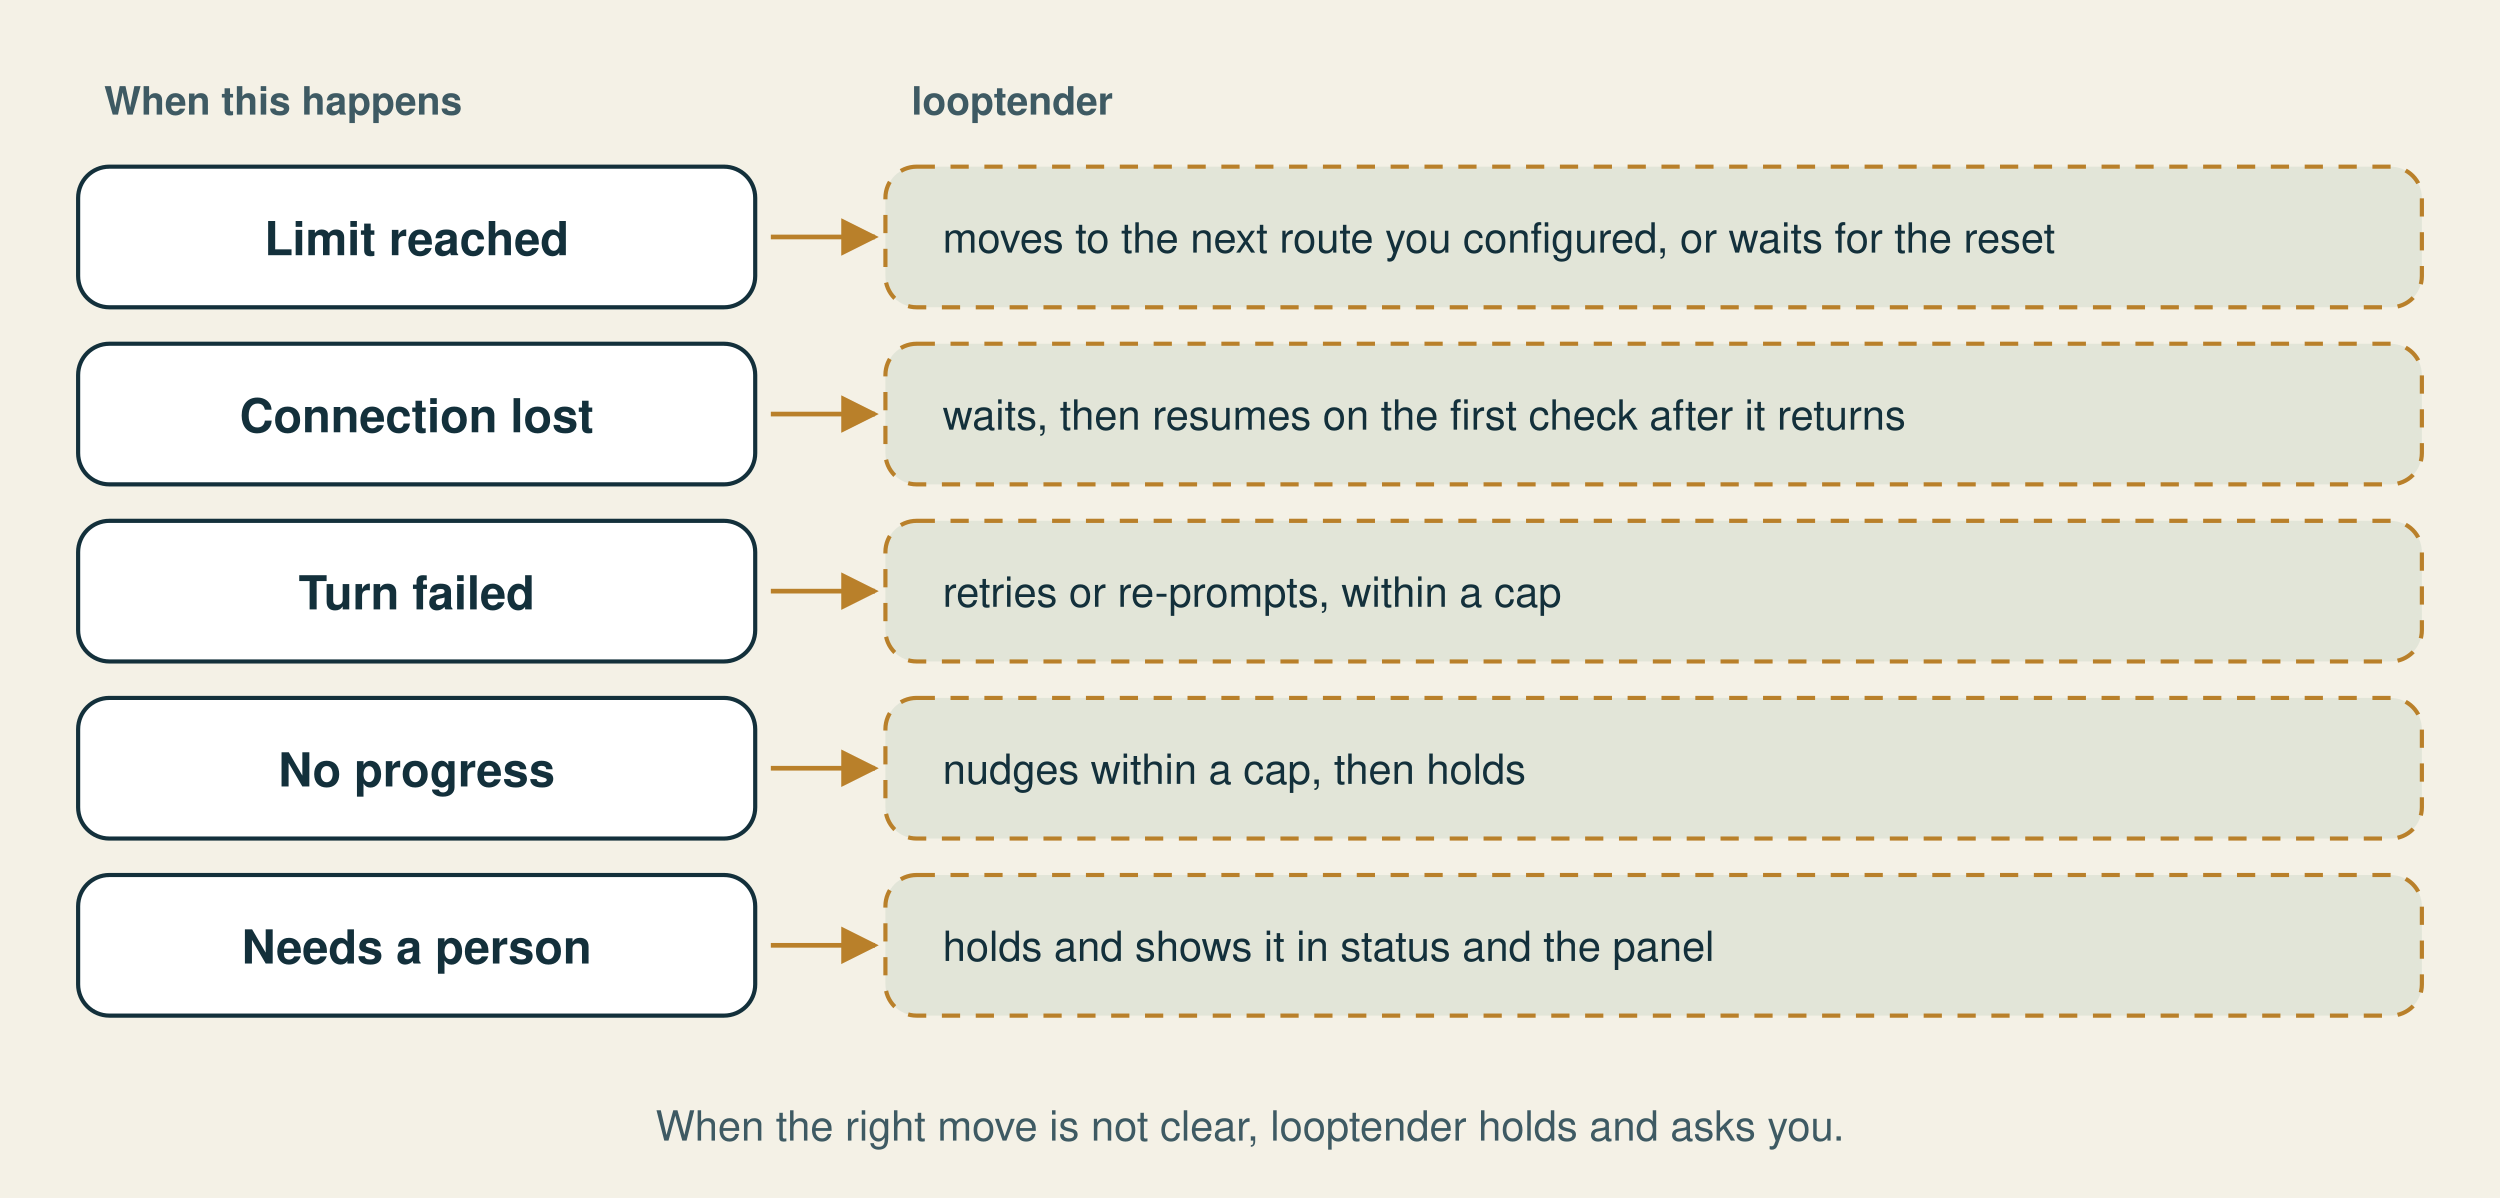
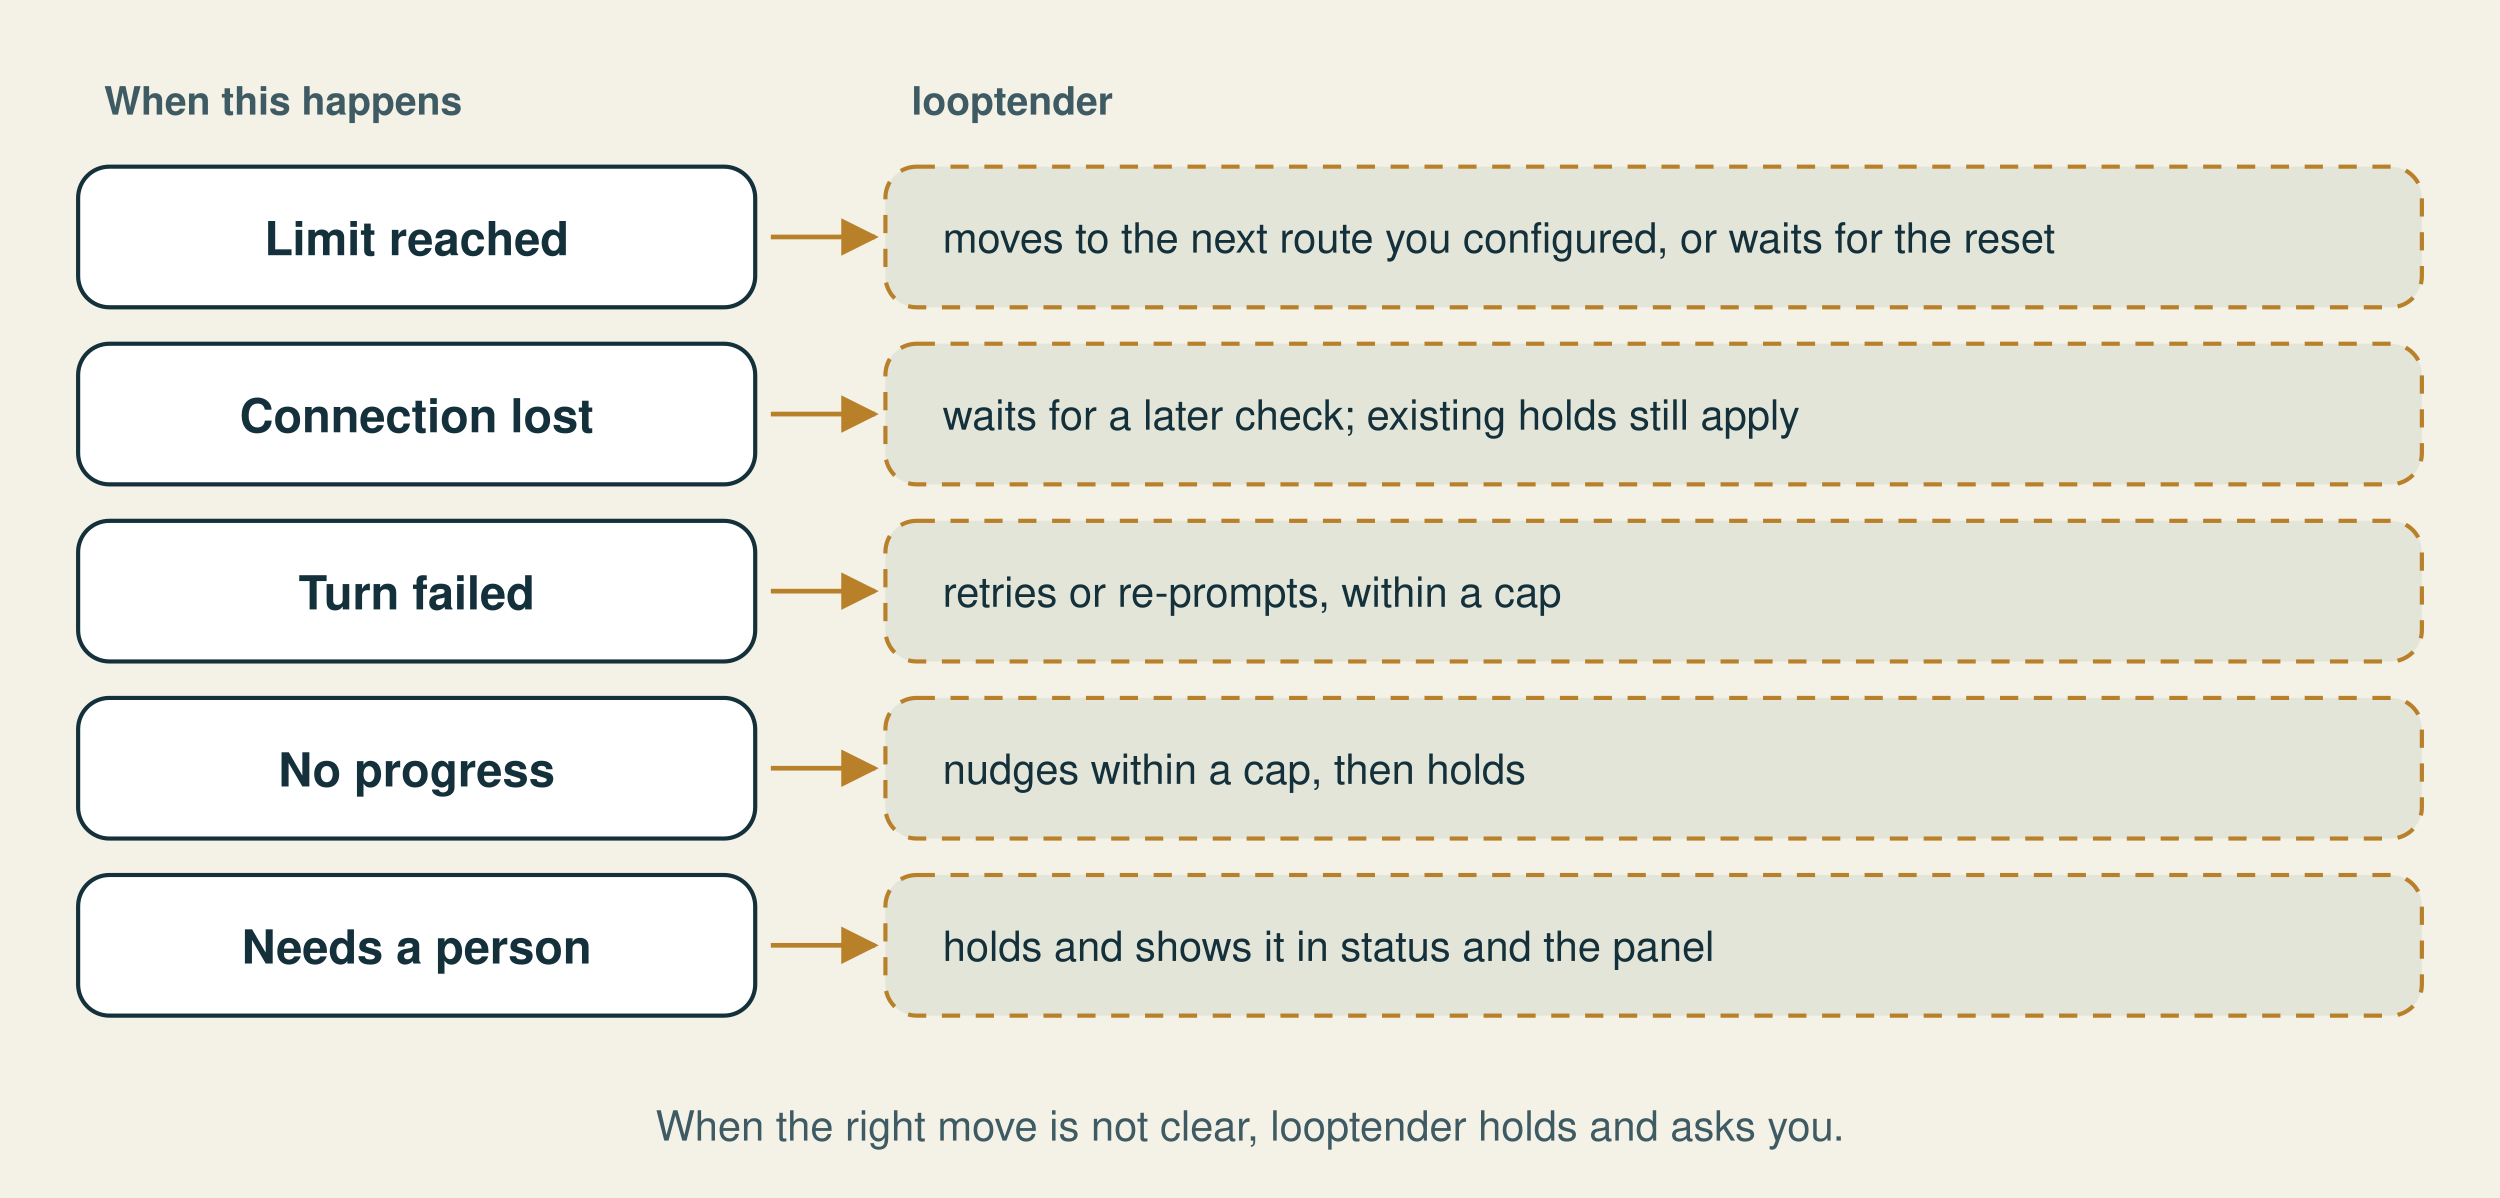
<svg xmlns="http://www.w3.org/2000/svg" width="960" height="460" viewBox="0 0 960 460" role="img" aria-labelledby="t d" font-family="-apple-system, BlinkMacSystemFont, 'Segoe UI', Helvetica, Arial, sans-serif">
  <defs>
    <marker id="a" viewBox="0 0 10 10" refX="9" refY="5" markerWidth="8" markerHeight="8" orient="auto-start-reverse">
      <path d="M0 0 L10 5 L0 10 Z" fill="#B9802A" />
    </marker>
  </defs>
  <rect width="100%" height="100%" fill="#F4F1E6" />
  <text x="40" y="44" font-size="15" font-weight="600" fill="#3E5A63">When this happens</text>
  <text x="350" y="44" font-size="15" font-weight="600" fill="#3E5A63">looptender</text>
  <rect x="30" y="64" width="260" height="54" rx="12" fill="#FFFFFF" stroke="#13303B" stroke-width="1.6" />
  <text x="160" y="98" text-anchor="middle" font-size="18" font-weight="600" fill="#13303B">Limit reached</text>
  <line x1="296" y1="91" x2="336" y2="91" stroke="#B9802A" stroke-width="1.8" marker-end="url(#a)" />
  <rect x="340" y="64" width="590" height="54" rx="12" fill="#A3BBA8" fill-opacity="0.22" stroke="#B9802A" stroke-width="1.6" stroke-dasharray="7 6" />
  <text x="362" y="97" font-size="16" fill="#13303B">moves to the next route you configured, or waits for the reset</text>
  <rect x="30" y="132" width="260" height="54" rx="12" fill="#FFFFFF" stroke="#13303B" stroke-width="1.6" />
  <text x="160" y="166" text-anchor="middle" font-size="18" font-weight="600" fill="#13303B">Connection lost</text>
  <line x1="296" y1="159" x2="336" y2="159" stroke="#B9802A" stroke-width="1.8" marker-end="url(#a)" />
  <rect x="340" y="132" width="590" height="54" rx="12" fill="#A3BBA8" fill-opacity="0.22" stroke="#B9802A" stroke-width="1.6" stroke-dasharray="7 6" />
-   <text x="362" y="165" font-size="16" fill="#13303B">waits, then resumes on the first check after it returns</text>
+   <text x="362" y="165" font-size="16" fill="#13303B">waits for a later check; existing holds still apply</text>
  <rect x="30" y="200" width="260" height="54" rx="12" fill="#FFFFFF" stroke="#13303B" stroke-width="1.6" />
  <text x="160" y="234" text-anchor="middle" font-size="18" font-weight="600" fill="#13303B">Turn failed</text>
  <line x1="296" y1="227" x2="336" y2="227" stroke="#B9802A" stroke-width="1.8" marker-end="url(#a)" />
  <rect x="340" y="200" width="590" height="54" rx="12" fill="#A3BBA8" fill-opacity="0.22" stroke="#B9802A" stroke-width="1.6" stroke-dasharray="7 6" />
  <text x="362" y="233" font-size="16" fill="#13303B">retries or re-prompts, within a cap</text>
  <rect x="30" y="268" width="260" height="54" rx="12" fill="#FFFFFF" stroke="#13303B" stroke-width="1.6" />
  <text x="160" y="302" text-anchor="middle" font-size="18" font-weight="600" fill="#13303B">No progress</text>
  <line x1="296" y1="295" x2="336" y2="295" stroke="#B9802A" stroke-width="1.8" marker-end="url(#a)" />
  <rect x="340" y="268" width="590" height="54" rx="12" fill="#A3BBA8" fill-opacity="0.22" stroke="#B9802A" stroke-width="1.6" stroke-dasharray="7 6" />
  <text x="362" y="301" font-size="16" fill="#13303B">nudges within a cap, then holds</text>
  <rect x="30" y="336" width="260" height="54" rx="12" fill="#FFFFFF" stroke="#13303B" stroke-width="1.6" />
  <text x="160" y="370" text-anchor="middle" font-size="18" font-weight="600" fill="#13303B">Needs a person</text>
  <line x1="296" y1="363" x2="336" y2="363" stroke="#B9802A" stroke-width="1.8" marker-end="url(#a)" />
  <rect x="340" y="336" width="590" height="54" rx="12" fill="#A3BBA8" fill-opacity="0.22" stroke="#B9802A" stroke-width="1.6" stroke-dasharray="7 6" />
  <text x="362" y="369" font-size="16" fill="#13303B">holds and shows it in status and the panel</text>
  <text x="480" y="438" text-anchor="middle" font-size="16" fill="#3E5A63">When the right move is not clear, looptender holds and asks you.</text>
</svg>
